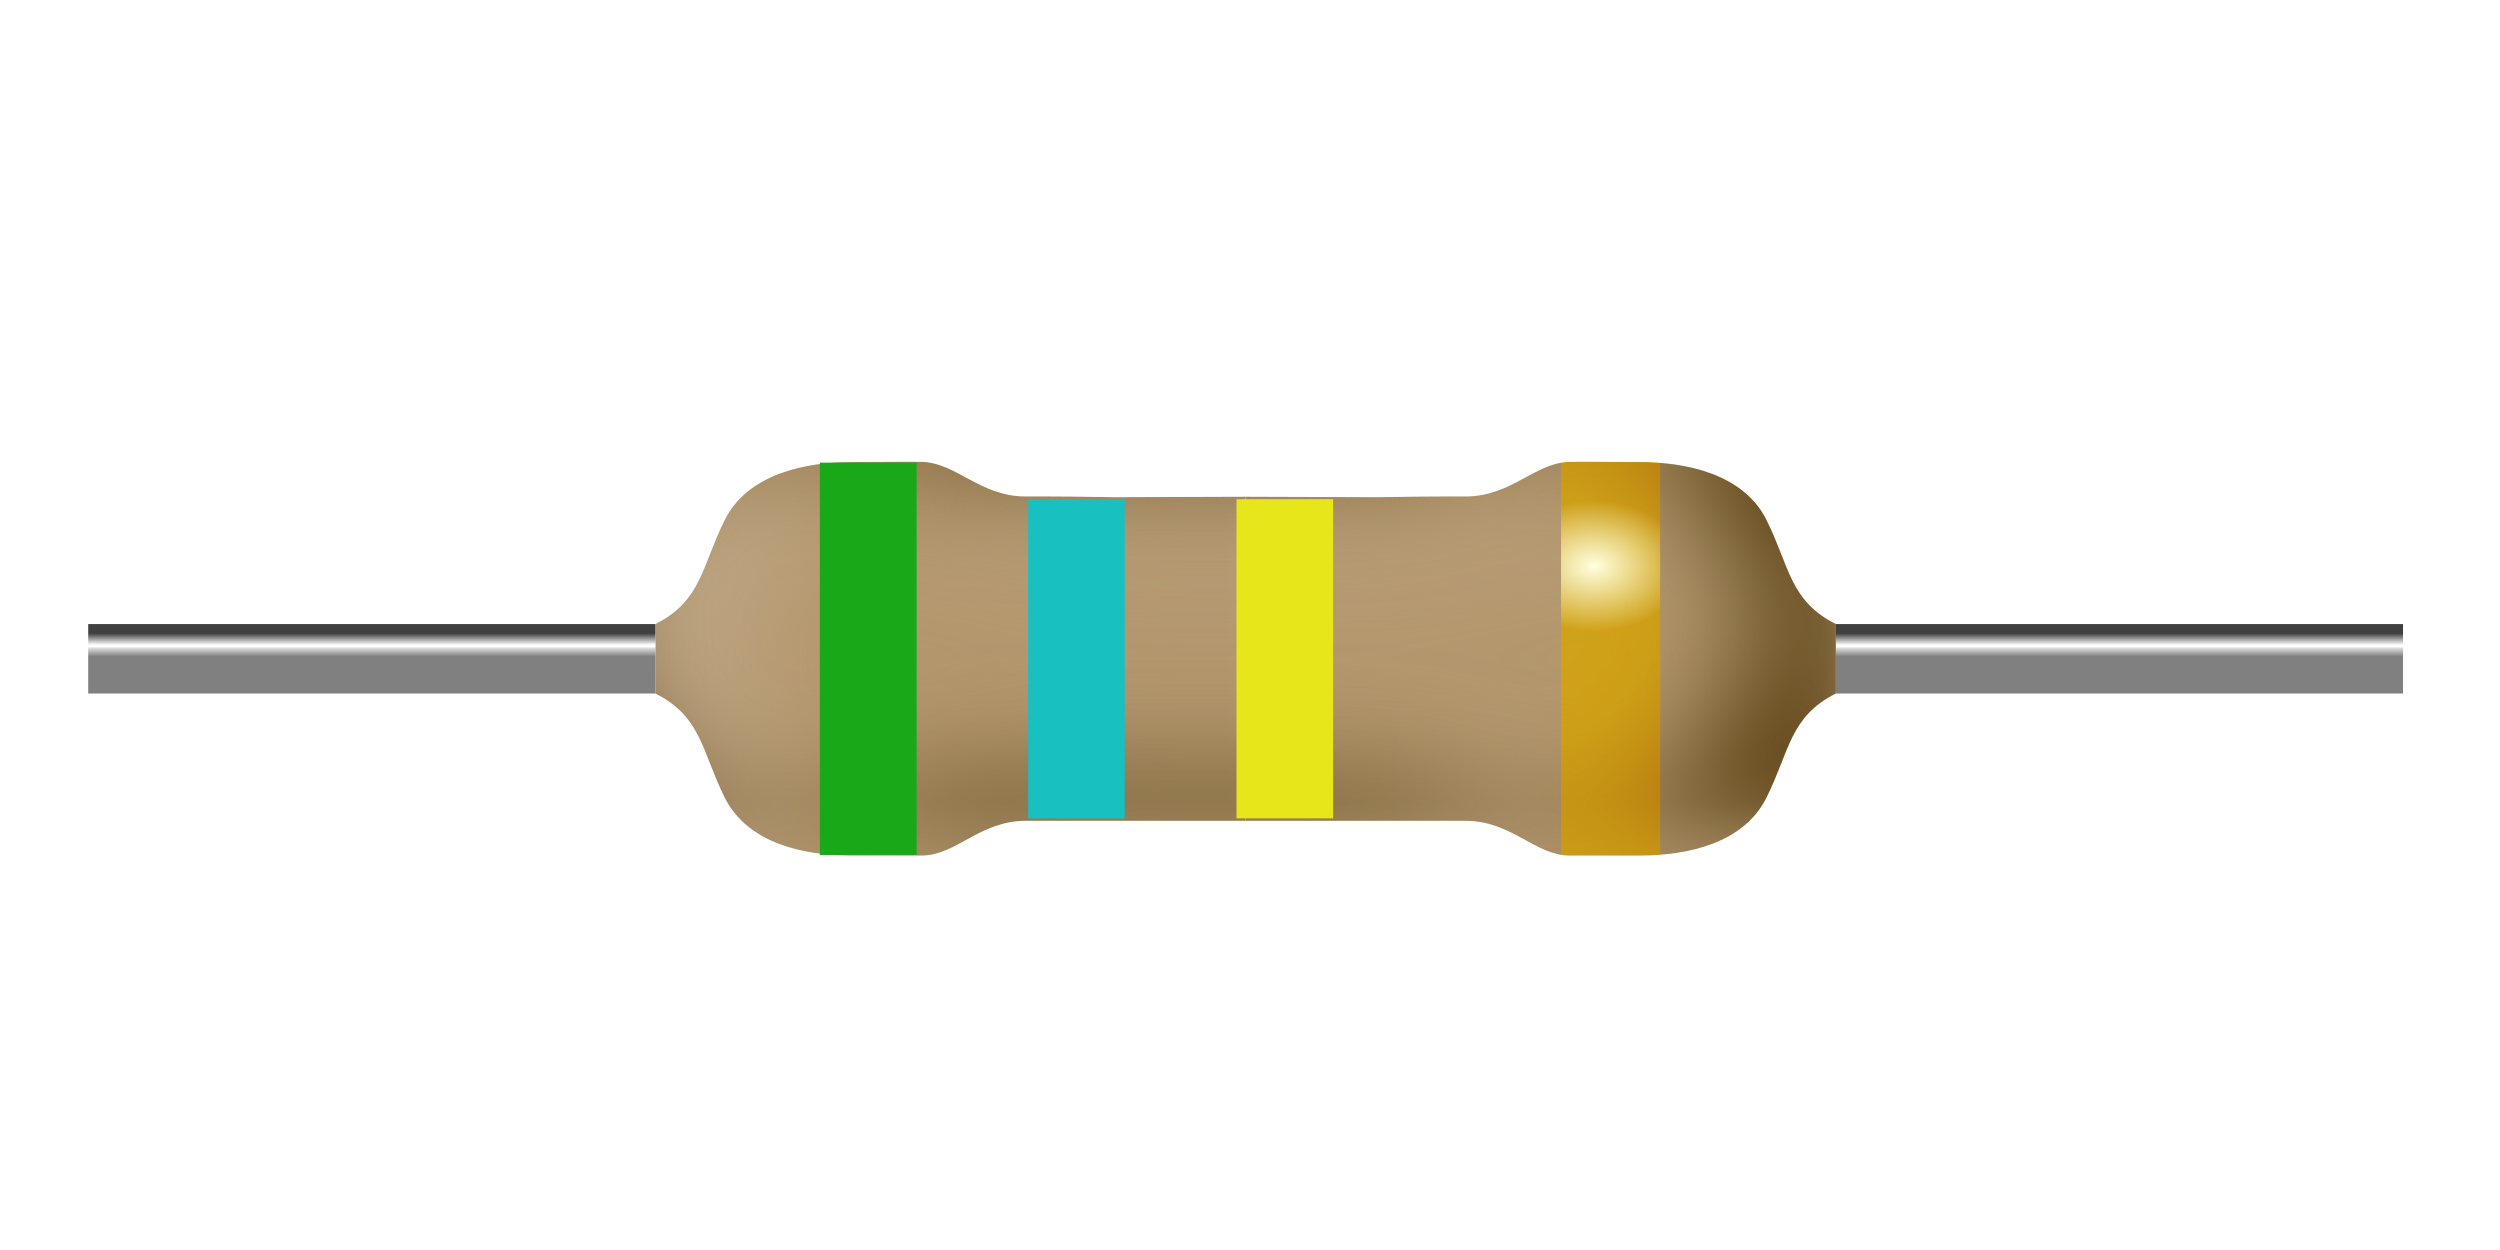
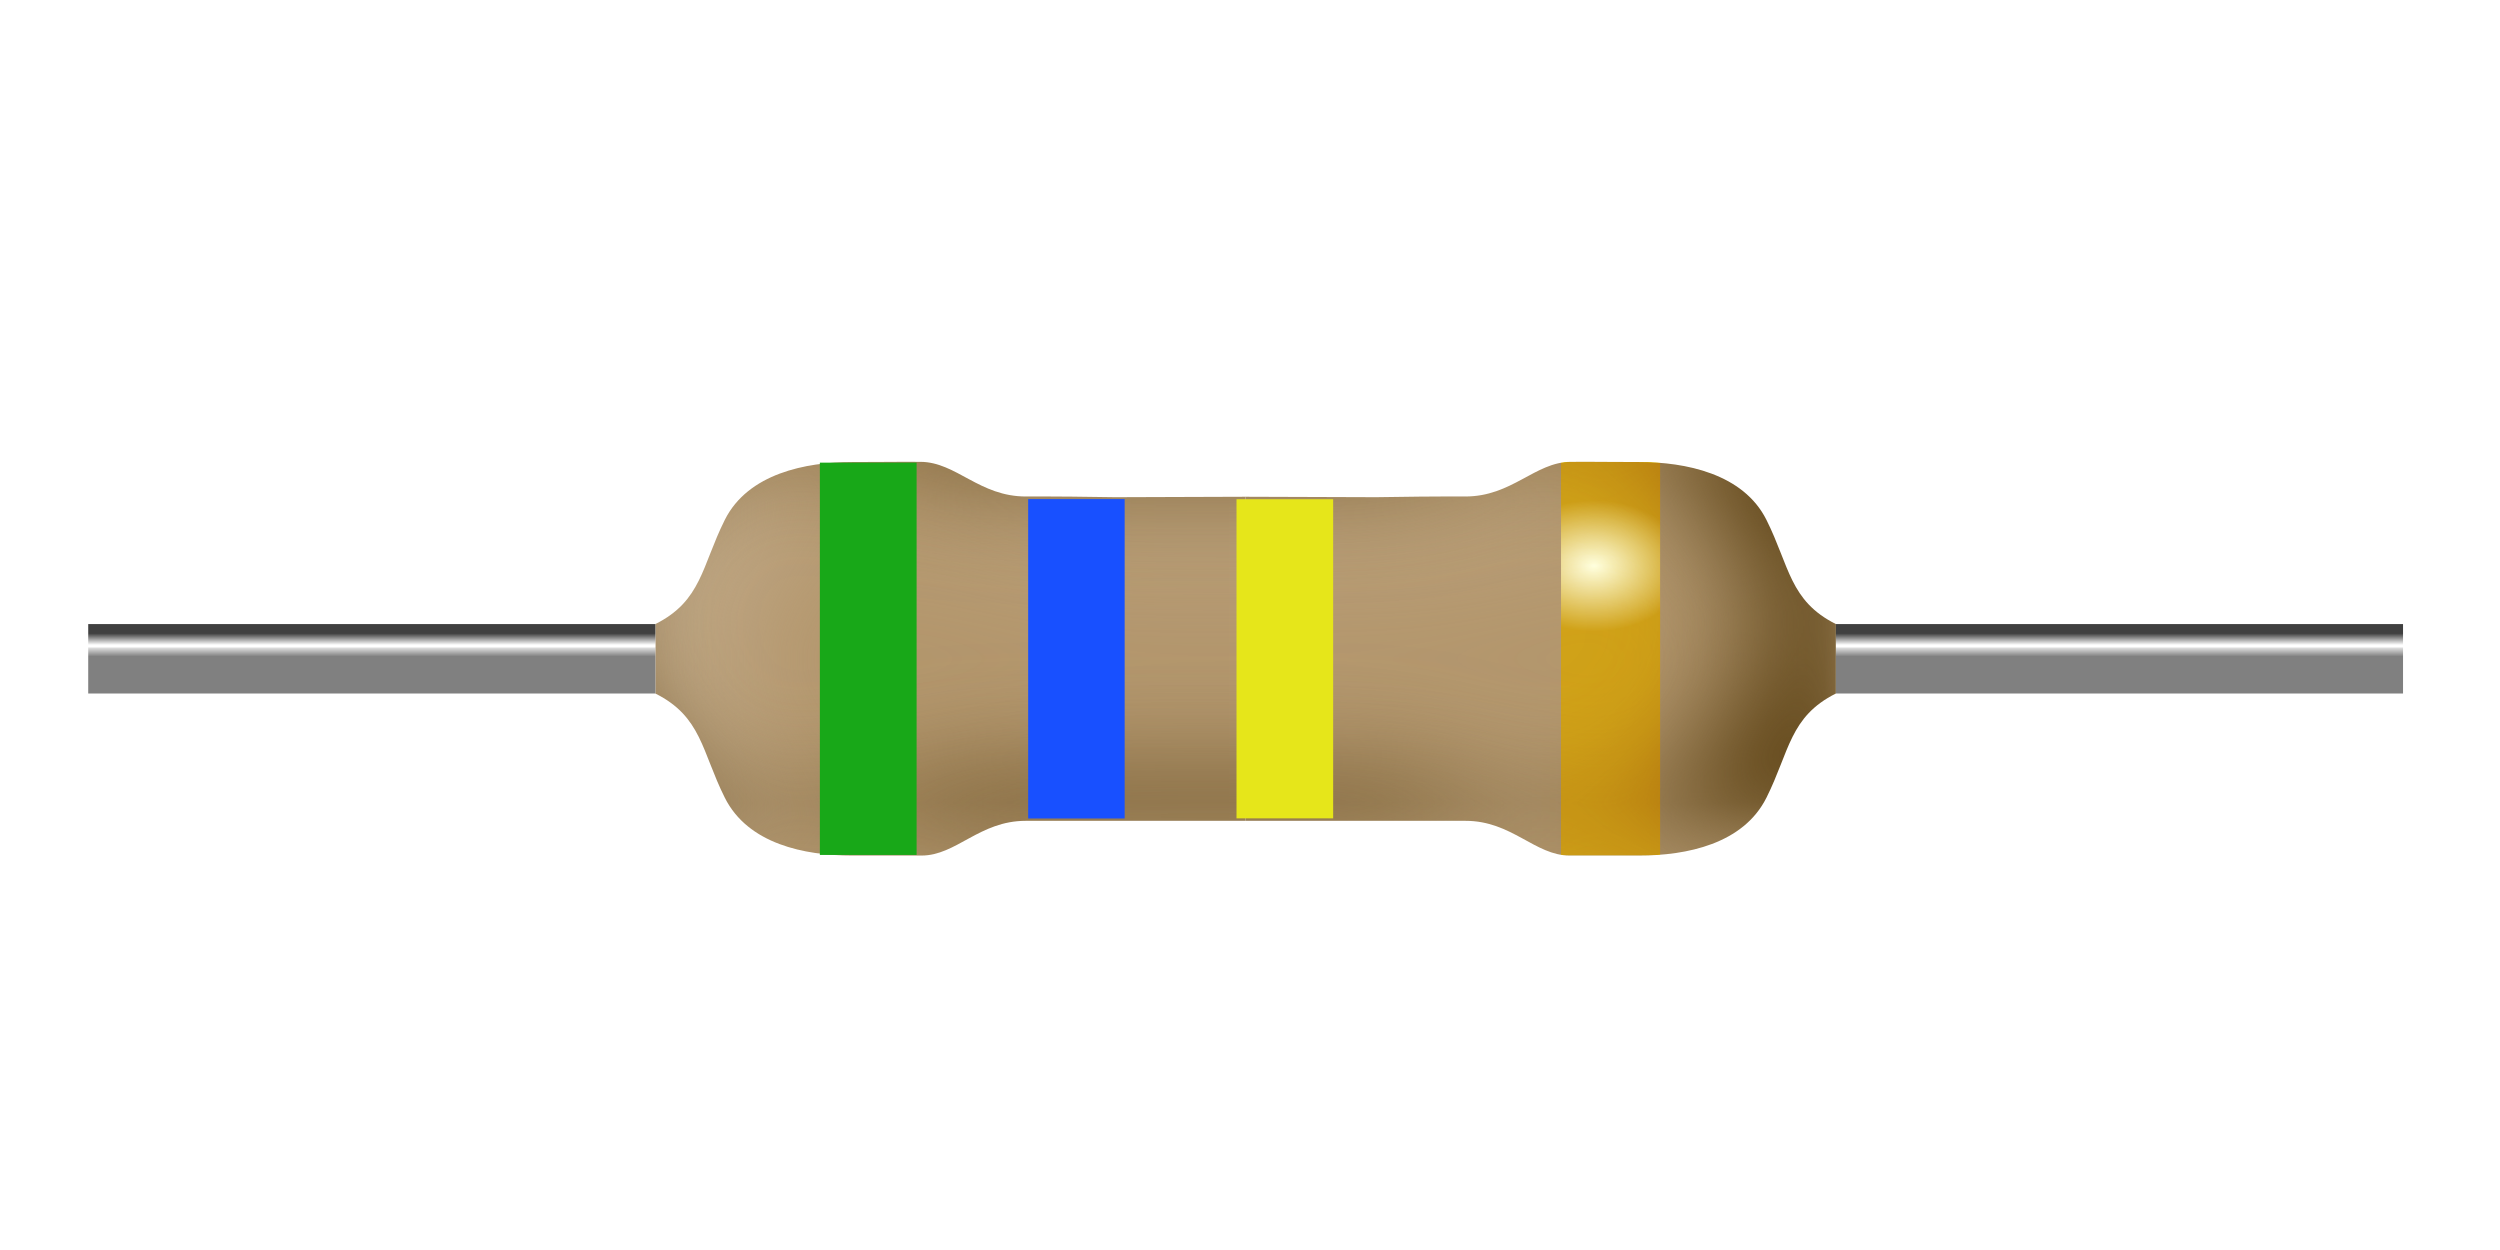
<svg xmlns="http://www.w3.org/2000/svg" xmlns:xlink="http://www.w3.org/1999/xlink" width="108mm" height="54mm" viewBox="0 0 108 54" version="1.1" id="svg8" style="enable-background:new">
  <defs id="defs2">
    <marker style="overflow:visible" id="marker6552" refX="0" refY="0" orient="auto">
      <path transform="scale(-0.6)" d="M 8.719,4.034 -2.207,0.016 8.719,-4.002 c -1.745,2.372 -1.735,5.617 -6e-7,8.035 z" style="fill:#000000;fill-opacity:1;fill-rule:evenodd;stroke:#000000;stroke-width:0.625;stroke-linejoin:round;stroke-opacity:1" id="path6550" />
    </marker>
    <marker orient="auto" refY="0" refX="0" id="marker6446" style="overflow:visible">
      <path id="path6444" style="fill:#000000;fill-opacity:1;fill-rule:evenodd;stroke:#000000;stroke-width:0.625;stroke-linejoin:round;stroke-opacity:1" d="M 8.719,4.034 -2.207,0.016 8.719,-4.002 c -1.745,2.372 -1.735,5.617 -6e-7,8.035 z" transform="scale(-0.6)" />
    </marker>
    <marker orient="auto" refY="0" refX="0" id="Arrow1Lstart" style="overflow:visible">
      <path id="path4851" d="M 0,0 5,-5 -12.5,0 5,5 Z" style="fill:#000000;fill-opacity:1;fill-rule:evenodd;stroke:#000000;stroke-width:1pt;stroke-opacity:1" transform="matrix(0.8,0,0,0.8,10,0)" />
    </marker>
    <marker orient="auto" refY="0" refX="0" id="Arrow2Lend" style="overflow:visible">
      <path id="path4872" style="fill:#000000;fill-opacity:1;fill-rule:evenodd;stroke:#000000;stroke-width:0.625;stroke-linejoin:round;stroke-opacity:1" d="M 8.719,4.034 -2.207,0.016 8.719,-4.002 c -1.745,2.372 -1.735,5.617 -6e-7,8.035 z" transform="matrix(-1.1,0,0,-1.1,-1.1,0)" />
    </marker>
    <linearGradient id="linearGradient7798">
      <stop style="stop-color:#ffffff;stop-opacity:1" offset="0" id="stop7794" />
      <stop style="stop-color:#b08d1c;stop-opacity:1" offset="1" id="stop7796" />
    </linearGradient>
    <linearGradient id="linearGradient5335">
      <stop style="stop-color:#b3966c;stop-opacity:1;" offset="0" id="stop5331" />
      <stop style="stop-color:#b3966c;stop-opacity:1" offset="1" id="stop5333" />
    </linearGradient>
    <linearGradient id="linearGradient4698">
      <stop style="stop-color:#404040;stop-opacity:1" offset="0" id="stop4694" />
      <stop style="stop-color:#ffffff;stop-opacity:1" offset="1" id="stop4696" />
    </linearGradient>
    <linearGradient id="linearGradient4688">
      <stop style="stop-color:#ffffff;stop-opacity:1" offset="0" id="stop4684" />
      <stop style="stop-color:#808080;stop-opacity:1" offset="1" id="stop4686" />
    </linearGradient>
    <filter style="color-interpolation-filters:sRGB" id="filter6573">
      <feFlood flood-opacity="1" flood-color="rgb(205,186,159)" result="flood" id="feFlood6563" />
      <feComposite in="flood" in2="SourceGraphic" operator="out" result="composite1" id="feComposite6565" />
      <feGaussianBlur in="composite1" stdDeviation="7.3" result="blur" id="feGaussianBlur6567" />
      <feOffset dx="0.3" dy="0" result="offset" id="feOffset6569" />
      <feComposite in="offset" in2="SourceGraphic" operator="atop" result="fbSourceGraphic" id="feComposite6571" />
      <feColorMatrix result="fbSourceGraphicAlpha" in="fbSourceGraphic" values="0 0 0 -1 0 0 0 0 -1 0 0 0 0 -1 0 0 0 0 1 0" id="feColorMatrix7727" />
      <feFlood id="feFlood7729" flood-opacity="1" flood-color="rgb(91,64,17)" result="flood" in="fbSourceGraphic" />
      <feComposite in2="fbSourceGraphic" id="feComposite7731" in="flood" operator="out" result="composite1" />
      <feGaussianBlur id="feGaussianBlur7733" in="composite1" stdDeviation="5.208" result="blur" />
      <feOffset id="feOffset7735" dx="-6.3" dy="-3.1" result="offset" />
      <feComposite in2="fbSourceGraphic" id="feComposite7737" in="offset" operator="atop" result="composite2" />
    </filter>
    <linearGradient xlink:href="#linearGradient5335" id="linearGradient7741" gradientUnits="userSpaceOnUse" x1="96" y1="199" x2="96" y2="235" gradientTransform="translate(16,33.99997)" />
    <linearGradient xlink:href="#linearGradient5335" id="linearGradient7743" gradientUnits="userSpaceOnUse" x1="96" y1="199" x2="96" y2="235" gradientTransform="translate(-16,33.99997)" />
    <radialGradient xlink:href="#linearGradient7798" id="radialGradient7800" cx="116.458" cy="188.684" fx="116.458" fy="188.684" r="3" gradientTransform="matrix(-1.333346,-1.33333,1.333329,-1.333345,28.70041,581.8578)" gradientUnits="userSpaceOnUse" />
    <filter style="color-interpolation-filters:sRGB" id="filter8308">
      <feFlood flood-opacity="1" flood-color="rgb(0,0,0)" result="flood" id="feFlood8298" />
      <feComposite in="SourceGraphic" in2="flood" operator="out" result="composite1" id="feComposite8300" />
      <feGaussianBlur in="composite1" stdDeviation="104.7" result="blur" id="feGaussianBlur8302" />
      <feOffset dx="-6.25" dy="-3.1" result="offset" id="feOffset8304" />
      <feComposite in="offset" in2="SourceGraphic" operator="atop" result="composite2" id="feComposite8306" />
    </filter>
    <filter style="color-interpolation-filters:sRGB" id="filter8904">
      <feBlend mode="overlay" in2="BackgroundImage" id="feBlend8906" />
    </filter>
    <linearGradient xlink:href="#linearGradient5335" id="linearGradient3764" gradientUnits="userSpaceOnUse" gradientTransform="translate(-16,33.99997)" x1="96" y1="199" x2="96" y2="235" />
    <linearGradient xlink:href="#linearGradient4688" id="linearGradient3766" gradientUnits="userSpaceOnUse" gradientTransform="translate(-15,-0.1959616)" x1="16" y1="182" x2="16" y2="183" />
    <linearGradient xlink:href="#linearGradient4698" id="linearGradient3768" gradientUnits="userSpaceOnUse" gradientTransform="translate(-15,-0.1959616)" x1="16" y1="181" x2="16" y2="182" />
  </defs>
  <g id="layer1" transform="translate(-60,-139.196)">
    <g style="fill:url(#linearGradient7743);fill-opacity:1;stroke:none;filter:url(#filter6573)" id="g4592" transform="matrix(0.5,0,0,0.5,66.2776,76.20425)">
      <path style="opacity:1;vector-effect:none;fill:url(#linearGradient3764);fill-opacity:1;stroke:none;stroke-width:0.36;stroke-linecap:round;stroke-linejoin:round;stroke-miterlimit:4;stroke-dasharray:none;stroke-dashoffset:0;stroke-opacity:0.473" d="m 95.067,196.903 c -3.757,-0.013 -15,3e-5 -19,3e-5 -4,0 -6,3 -9,3 -3,0 -6,0 -6,0 -4.109,0 -9,-1 -11,-5 -2,-4 -2,-7 -6,-9 v -3 -3 c 4,-2 4,-5 6,-9 2,-4 7,-5 11,-5 4,0 3,-0.031 5.911,-0.016 3.089,0.016 5.089,3.016 9.142,2.993 1.947,-0.011 5.947,0.023 7.677,0.062 3.757,-0.013 7.513,-0.026 11.27,-0.039" id="use4554" />
      <use style="fill:url(#linearGradient7741);fill-opacity:1;stroke:none" transform="matrix(-1,0,0,1,190.1336,-3e-5)" height="100%" width="100%" id="use5307" xlink:href="#use4554" y="0" x="0" />
    </g>
    <g transform="matrix(0.5,0,0,0.5,66.31101,76.15578)" id="g8164">
      <g id="g4704" style="display:inline">
        <rect y="182" x="-5" height="4" width="49" id="rect4594" style="opacity:1;vector-effect:none;fill:url(#linearGradient3766);fill-opacity:1;stroke:none;stroke-width:0.17;stroke-linecap:round;stroke-linejoin:round;stroke-miterlimit:4;stroke-dasharray:none;stroke-dashoffset:0.643;stroke-opacity:0.473" />
        <rect y="180" x="-5" height="2" width="49" id="rect4594-9" style="opacity:1;vector-effect:none;fill:url(#linearGradient3768);fill-opacity:1;stroke:none;stroke-width:0.17;stroke-linecap:round;stroke-linejoin:round;stroke-miterlimit:4;stroke-dasharray:none;stroke-dashoffset:0.643;stroke-opacity:0.473" />
      </g>
      <use x="0" y="0" xlink:href="#g4704" id="use4706" width="100%" height="100%" transform="translate(151)" style="display:inline" />
    </g>
    <rect style="vector-effect:none;fill:url(#radialGradient7800);fill-opacity:1;stroke:none;stroke-width:0.17;stroke-linecap:round;stroke-linejoin:round;stroke-miterlimit:4;stroke-dasharray:none;stroke-dashoffset:0.643;stroke-opacity:1;filter:url(#filter8904)" id="rect7747-1-3-1" width="6" height="34" x="123" y="166" transform="matrix(0.7135041,0,0,0.5003677,39.67537,76.07641)" />
    <rect style="vector-effect:none;fill:#e6e61a;fill-opacity:1;stroke:none;stroke-width:0.17;stroke-linecap:round;stroke-linejoin:round;stroke-miterlimit:4;stroke-dasharray:none;stroke-dashoffset:0.643;stroke-opacity:1;filter:url(#filter8308)" id="rect7747" width="6" height="28" x="96" y="169" transform="matrix(0.6958142,0,0,0.4923681,46.61933,77.55239)" />
-     <rect style="vector-effect:none;fill:#18c0c0;fill-opacity:1;stroke:none;stroke-width:0.17;stroke-linecap:round;stroke-linejoin:round;stroke-miterlimit:4;stroke-dasharray:none;stroke-dashoffset:0.643;stroke-opacity:1;filter:url(#filter8308)" id="rect7747-1" width="6" height="28" x="78" y="169" transform="matrix(0.6947202,0,0,0.4927665,50.22865,77.47951)" />
+     <rect style="vector-effect:none;fill:#1850ff;fill-opacity:1;stroke:none;stroke-width:0.17;stroke-linecap:round;stroke-linejoin:round;stroke-miterlimit:4;stroke-dasharray:none;stroke-dashoffset:0.643;stroke-opacity:1;filter:url(#filter8308)" id="rect7747-1" width="6" height="28" x="78" y="169" transform="matrix(0.6947202,0,0,0.4927665,50.22865,77.47951)" />
    <rect style="vector-effect:none;fill:#18a818;fill-opacity:1;stroke:none;stroke-width:0.17;stroke-linecap:round;stroke-linejoin:round;stroke-miterlimit:4;stroke-dasharray:none;stroke-dashoffset:0.643;stroke-opacity:1;filter:url(#filter8308)" id="rect7747-1-3" width="6" height="34" x="61" y="166" transform="matrix(0.6965847,0,0,0.4984398,52.92629,76.4413)" />
    <g id="g6894" transform="translate(-2,-0.8040437)" />
  </g>
</svg>
